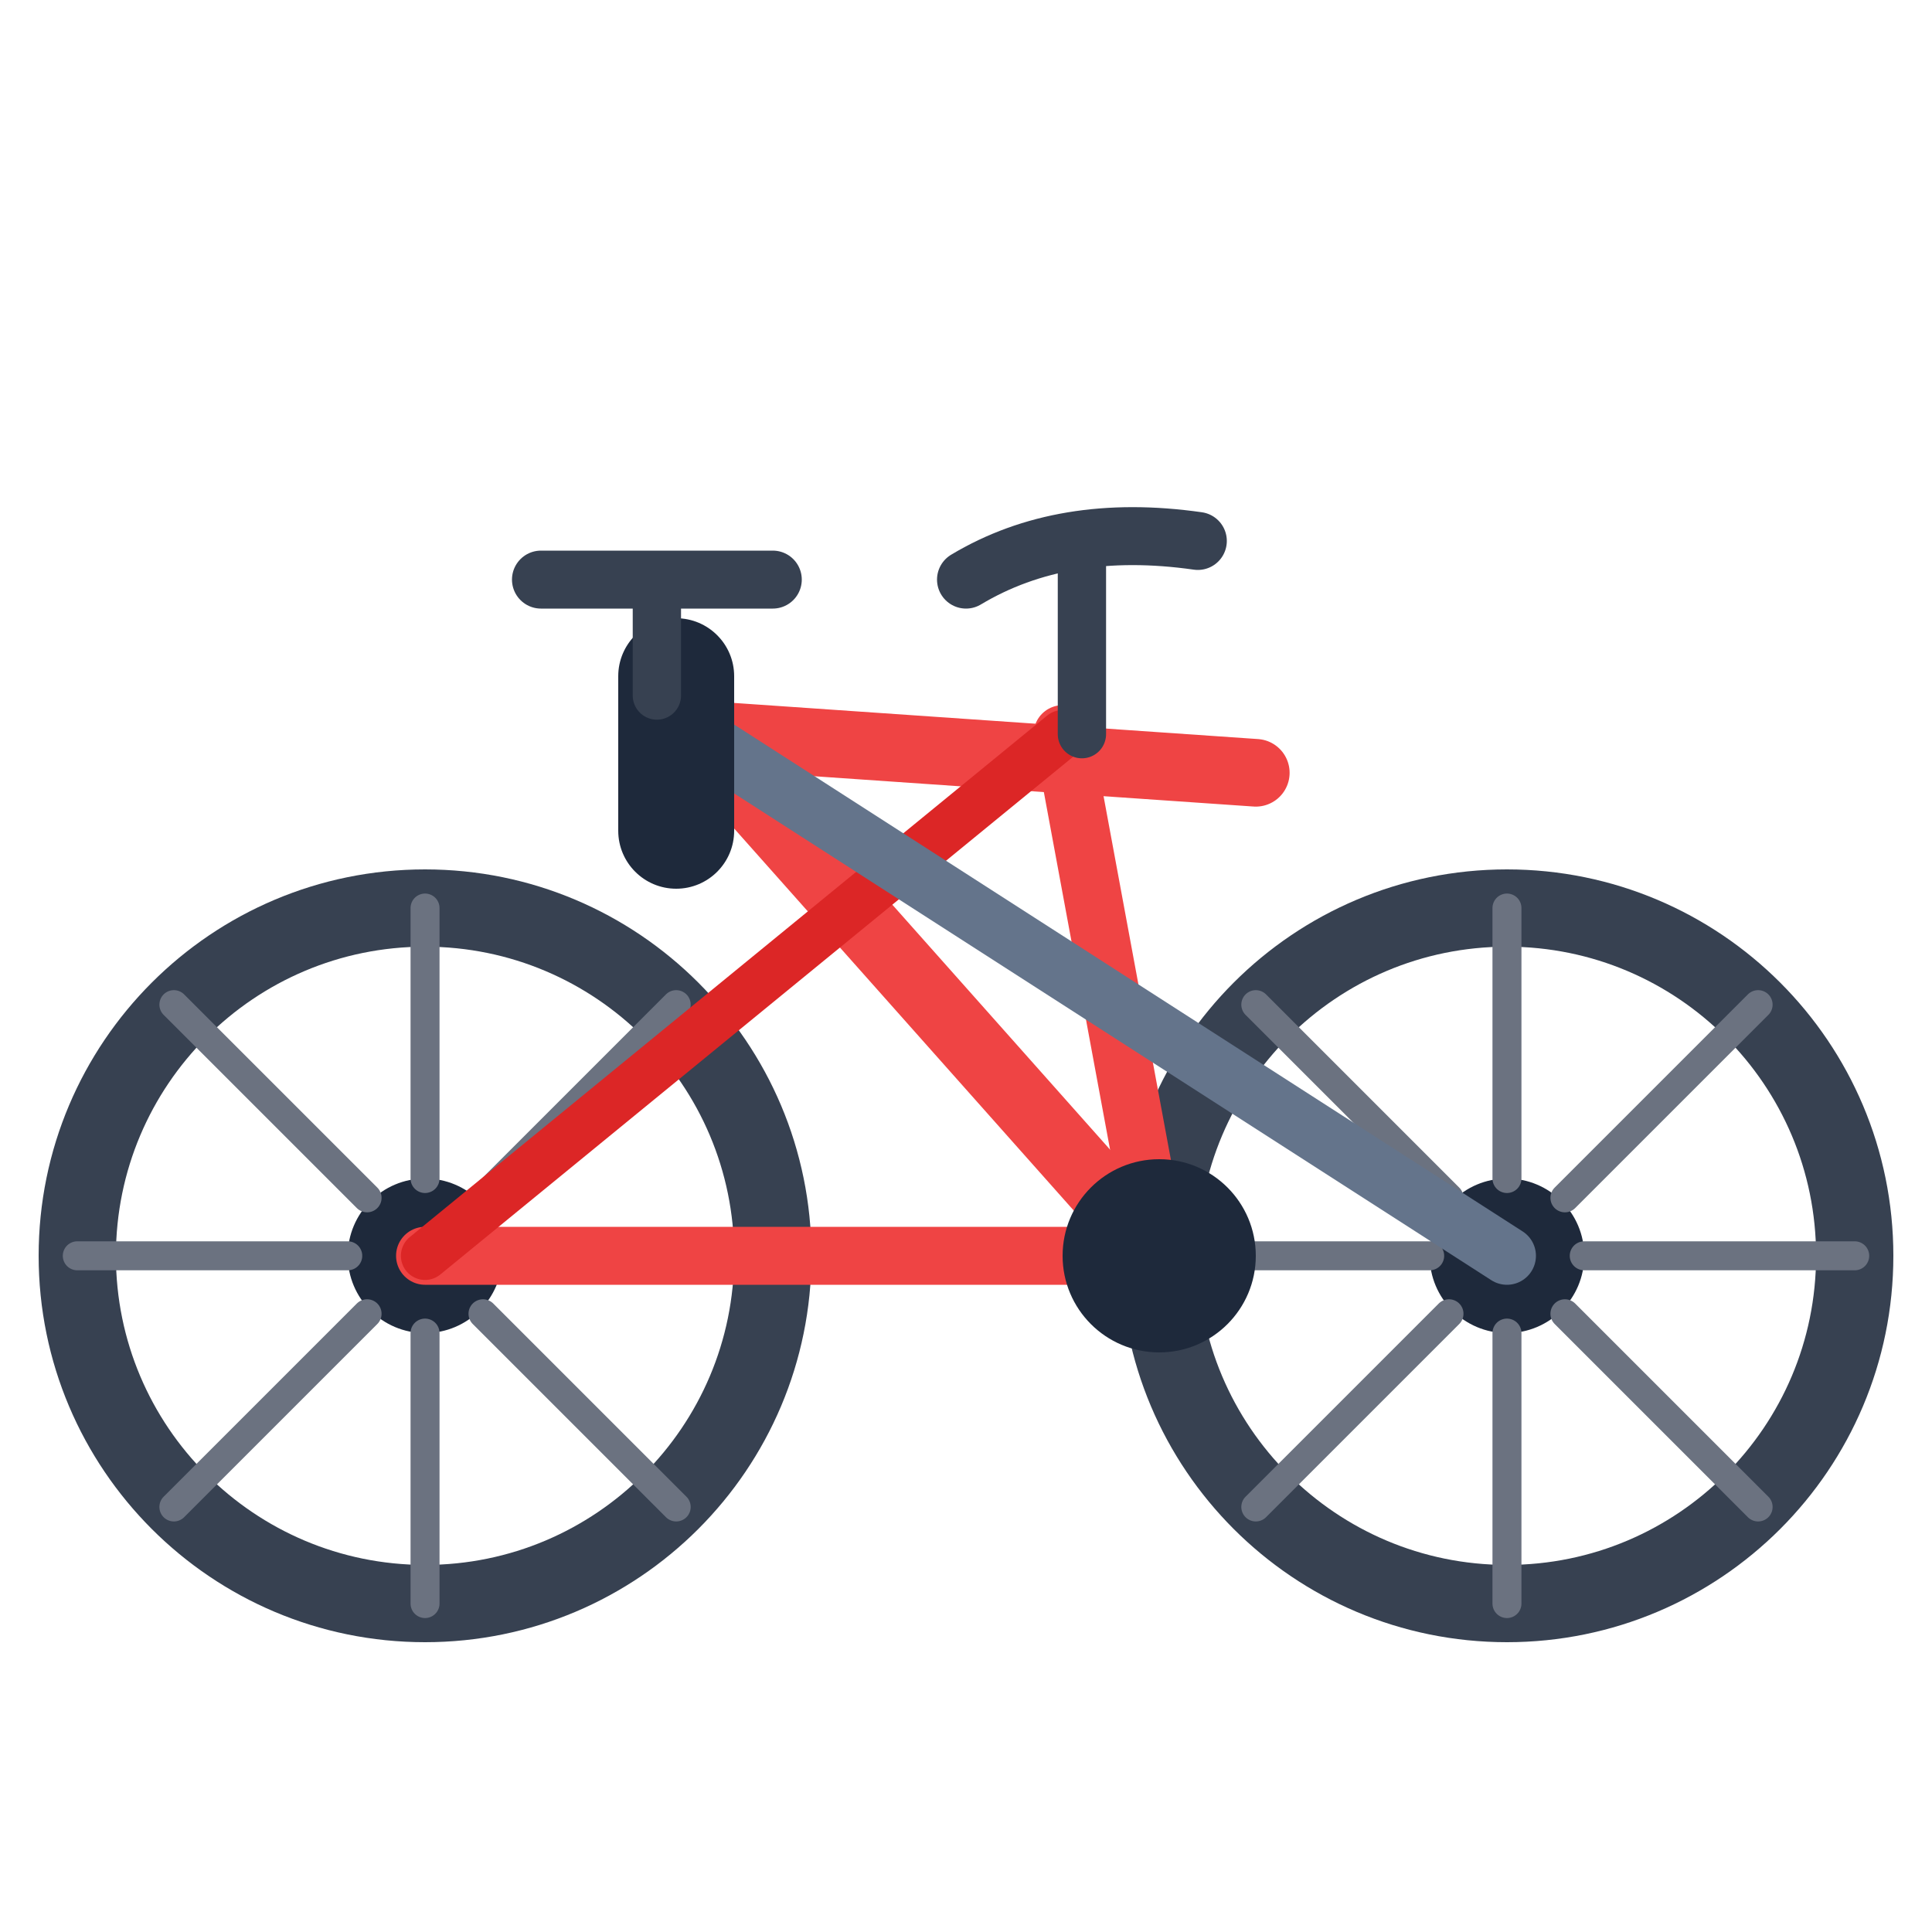
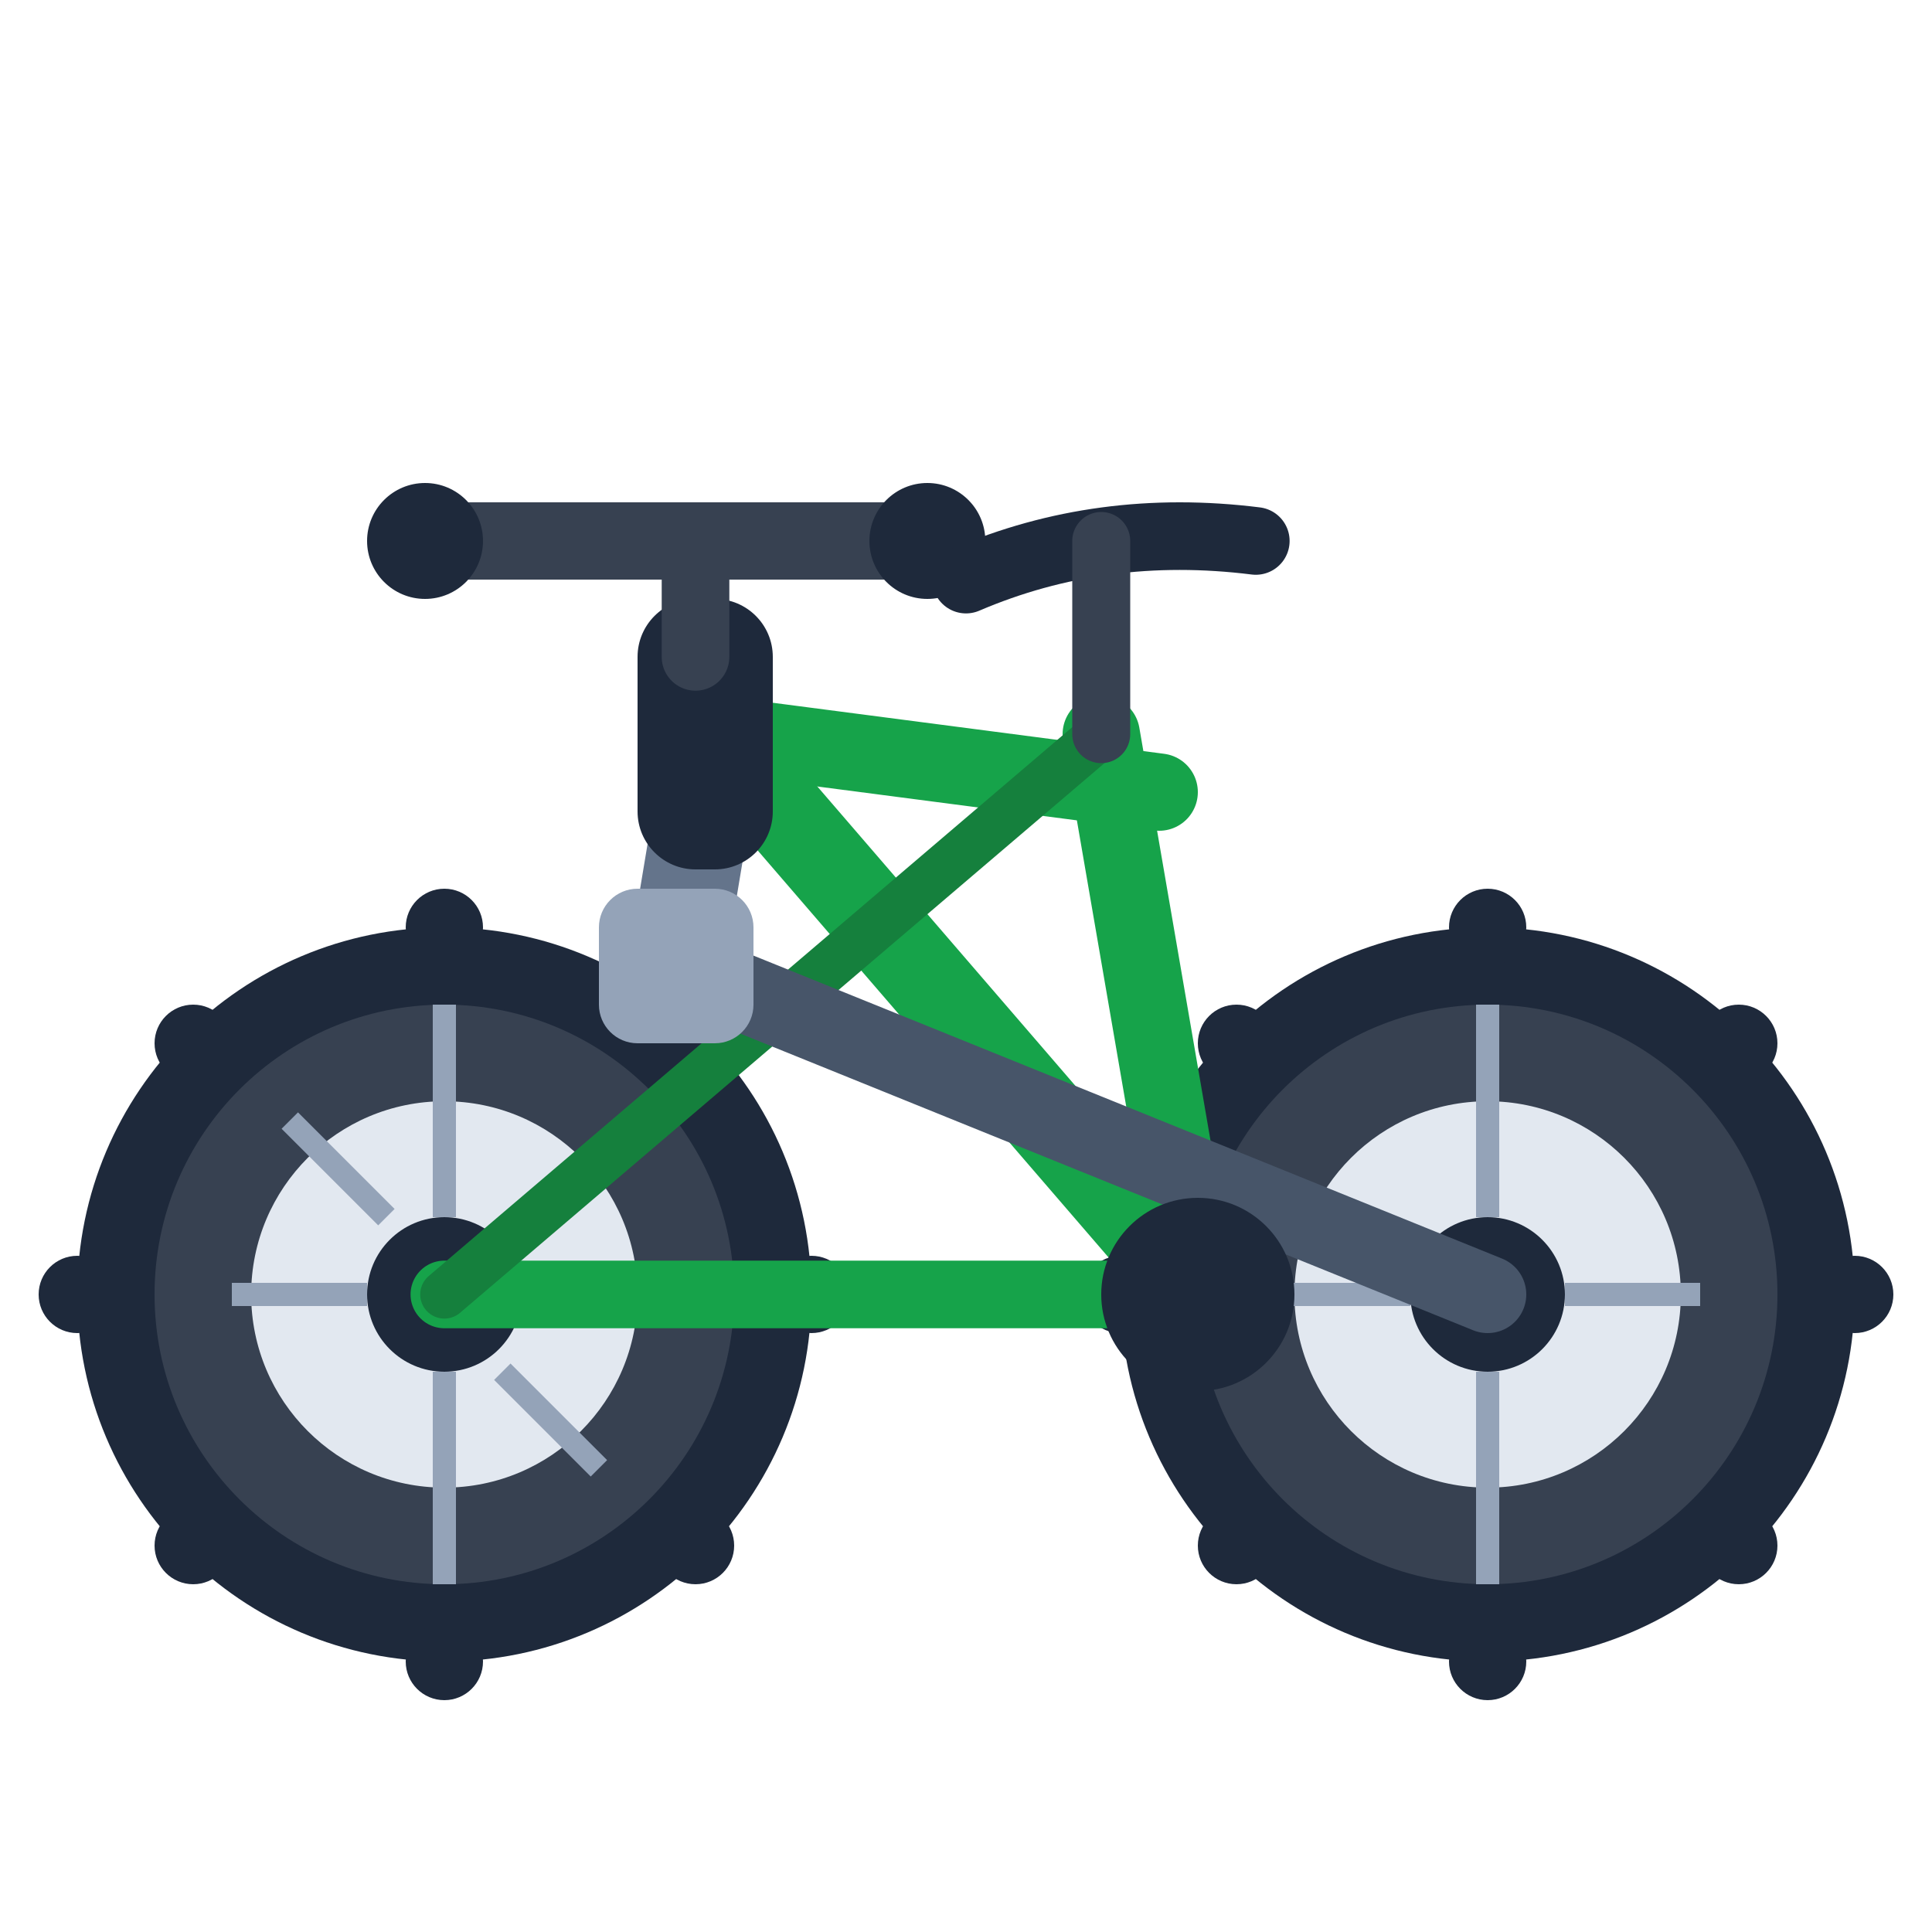
<svg xmlns="http://www.w3.org/2000/svg" viewBox="0 0 100 100">
-   <circle cx="22" cy="65" r="18" fill="none" stroke="#374151" stroke-width="4" />
-   <circle cx="22" cy="65" r="4" fill="#1e293b" />
-   <line x1="22" y1="47" x2="22" y2="61" stroke="#6b7280" stroke-width="1.5" stroke-linecap="round" />
-   <line x1="22" y1="69" x2="22" y2="83" stroke="#6b7280" stroke-width="1.5" stroke-linecap="round" />
-   <line x1="4" y1="65" x2="18" y2="65" stroke="#6b7280" stroke-width="1.5" stroke-linecap="round" />
-   <line x1="26" y1="65" x2="40" y2="65" stroke="#6b7280" stroke-width="1.5" stroke-linecap="round" />
-   <line x1="9" y1="52" x2="19" y2="62" stroke="#6b7280" stroke-width="1.5" stroke-linecap="round" />
-   <line x1="25" y1="68" x2="35" y2="78" stroke="#6b7280" stroke-width="1.5" stroke-linecap="round" />
-   <line x1="35" y1="52" x2="25" y2="62" stroke="#6b7280" stroke-width="1.5" stroke-linecap="round" />
-   <line x1="19" y1="68" x2="9" y2="78" stroke="#6b7280" stroke-width="1.5" stroke-linecap="round" />
-   <circle cx="78" cy="65" r="18" fill="none" stroke="#374151" stroke-width="4" />
-   <circle cx="78" cy="65" r="4" fill="#1e293b" />
-   <line x1="78" y1="47" x2="78" y2="61" stroke="#6b7280" stroke-width="1.5" stroke-linecap="round" />
-   <line x1="78" y1="69" x2="78" y2="83" stroke="#6b7280" stroke-width="1.5" stroke-linecap="round" />
-   <line x1="60" y1="65" x2="74" y2="65" stroke="#6b7280" stroke-width="1.5" stroke-linecap="round" />
-   <line x1="82" y1="65" x2="96" y2="65" stroke="#6b7280" stroke-width="1.5" stroke-linecap="round" />
-   <line x1="65" y1="52" x2="75" y2="62" stroke="#6b7280" stroke-width="1.5" stroke-linecap="round" />
-   <line x1="81" y1="68" x2="91" y2="78" stroke="#6b7280" stroke-width="1.5" stroke-linecap="round" />
-   <line x1="91" y1="52" x2="81" y2="62" stroke="#6b7280" stroke-width="1.5" stroke-linecap="round" />
-   <line x1="75" y1="68" x2="65" y2="78" stroke="#6b7280" stroke-width="1.5" stroke-linecap="round" />
-   <line x1="36" y1="38" x2="65" y2="40" stroke="#ef4444" stroke-width="3.5" stroke-linecap="round" />
-   <line x1="36" y1="38" x2="60" y2="65" stroke="#ef4444" stroke-width="3.5" stroke-linecap="round" />
-   <line x1="55" y1="38" x2="60" y2="65" stroke="#ef4444" stroke-width="3" stroke-linecap="round" />
-   <line x1="60" y1="65" x2="22" y2="65" stroke="#ef4444" stroke-width="3" stroke-linecap="round" />
-   <line x1="55" y1="38" x2="22" y2="65" stroke="#dc2626" stroke-width="2.5" stroke-linecap="round" />
-   <line x1="36" y1="38" x2="78" y2="65" stroke="#64748b" stroke-width="3" stroke-linecap="round" />
-   <rect x="32" y="32" width="6" height="14" rx="3" fill="#1e293b" />
-   <circle cx="60" cy="65" r="5" fill="#1e293b" />
-   <line x1="28" y1="30" x2="40" y2="30" stroke="#374151" stroke-width="3" stroke-linecap="round" />
-   <line x1="34" y1="30" x2="34" y2="36" stroke="#374151" stroke-width="2.5" stroke-linecap="round" />
-   <path d="M50 30 Q55 27 62 28" stroke="#374151" stroke-width="3" stroke-linecap="round" fill="none" />
-   <line x1="56" y1="29" x2="56" y2="38" stroke="#374151" stroke-width="2.5" stroke-linecap="round" />
+   <circle cx="23" cy="67" r="19" fill="#1e293b" />
+   <circle cx="23" cy="67" r="15" fill="#374151" />
+   <circle cx="23" cy="67" r="10" fill="#e2e8f0" />
+   <circle cx="23" cy="67" r="4" fill="#1e293b" />
+   <circle cx="23" cy="48" r="2" fill="#1e293b" />
+   <circle cx="23" cy="86" r="2" fill="#1e293b" />
+   <circle cx="4" cy="67" r="2" fill="#1e293b" />
+   <circle cx="42" cy="67" r="2" fill="#1e293b" />
+   <circle cx="10" cy="54" r="2" fill="#1e293b" />
+   <circle cx="36" cy="80" r="2" fill="#1e293b" />
+   <circle cx="36" cy="54" r="2" fill="#1e293b" />
+   <circle cx="10" cy="80" r="2" fill="#1e293b" />
+   <line x1="23" y1="63" x2="23" y2="52" stroke="#94a3b8" stroke-width="1.2" />
+   <line x1="23" y1="71" x2="23" y2="82" stroke="#94a3b8" stroke-width="1.2" />
+   <line x1="12" y1="67" x2="19" y2="67" stroke="#94a3b8" stroke-width="1.2" />
+   <line x1="27" y1="67" x2="34" y2="67" stroke="#94a3b8" stroke-width="1.2" />
+   <line x1="15" y1="58" x2="20" y2="63" stroke="#94a3b8" stroke-width="1.2" />
+   <line x1="26" y1="71" x2="31" y2="76" stroke="#94a3b8" stroke-width="1.2" />
+   <circle cx="77" cy="67" r="19" fill="#1e293b" />
+   <circle cx="77" cy="67" r="15" fill="#374151" />
+   <circle cx="77" cy="67" r="10" fill="#e2e8f0" />
+   <circle cx="77" cy="67" r="4" fill="#1e293b" />
+   <circle cx="77" cy="48" r="2" fill="#1e293b" />
+   <circle cx="77" cy="86" r="2" fill="#1e293b" />
+   <circle cx="58" cy="67" r="2" fill="#1e293b" />
+   <circle cx="96" cy="67" r="2" fill="#1e293b" />
+   <circle cx="64" cy="54" r="2" fill="#1e293b" />
+   <circle cx="90" cy="80" r="2" fill="#1e293b" />
+   <circle cx="90" cy="54" r="2" fill="#1e293b" />
+   <circle cx="64" cy="80" r="2" fill="#1e293b" />
+   <line x1="77" y1="63" x2="77" y2="52" stroke="#94a3b8" stroke-width="1.2" />
+   <line x1="77" y1="71" x2="77" y2="82" stroke="#94a3b8" stroke-width="1.2" />
+   <line x1="66" y1="67" x2="73" y2="67" stroke="#94a3b8" stroke-width="1.2" />
+   <line x1="81" y1="67" x2="88" y2="67" stroke="#94a3b8" stroke-width="1.2" />
+   <line x1="37" y1="38" x2="60" y2="41" stroke="#16a34a" stroke-width="4" stroke-linecap="round" />
+   <line x1="37" y1="38" x2="62" y2="67" stroke="#16a34a" stroke-width="4.5" stroke-linecap="round" />
+   <line x1="57" y1="38" x2="62" y2="67" stroke="#16a34a" stroke-width="4" stroke-linecap="round" />
+   <line x1="62" y1="67" x2="23" y2="67" stroke="#16a34a" stroke-width="3.5" stroke-linecap="round" />
+   <line x1="57" y1="38" x2="23" y2="67" stroke="#15803d" stroke-width="2.5" stroke-linecap="round" />
+   <line x1="37" y1="38" x2="35" y2="50" stroke="#64748b" stroke-width="5" stroke-linecap="round" />
+   <line x1="35" y1="50" x2="77" y2="67" stroke="#475569" stroke-width="4" stroke-linecap="round" />
+   <rect x="31" y="46" width="8" height="8" rx="2" fill="#94a3b8" />
+   <rect x="33" y="31" width="7" height="14" rx="3" fill="#1e293b" />
+   <circle cx="62" cy="67" r="5" fill="#1e293b" />
+   <line x1="22" y1="28" x2="48" y2="28" stroke="#374151" stroke-width="4" stroke-linecap="round" />
+   <line x1="36" y1="28" x2="36" y2="34" stroke="#374151" stroke-width="3.5" stroke-linecap="round" />
+   <rect x="19" y="25" width="6" height="6" rx="3" fill="#1e293b" />
+   <rect x="45" y="25" width="6" height="6" rx="3" fill="#1e293b" />
+   <path d="M50 30 Q57 27 65 28" stroke="#1e293b" stroke-width="3.5" stroke-linecap="round" fill="none" />
+   <line x1="57" y1="28" x2="57" y2="38" stroke="#374151" stroke-width="3" stroke-linecap="round" />
</svg>
